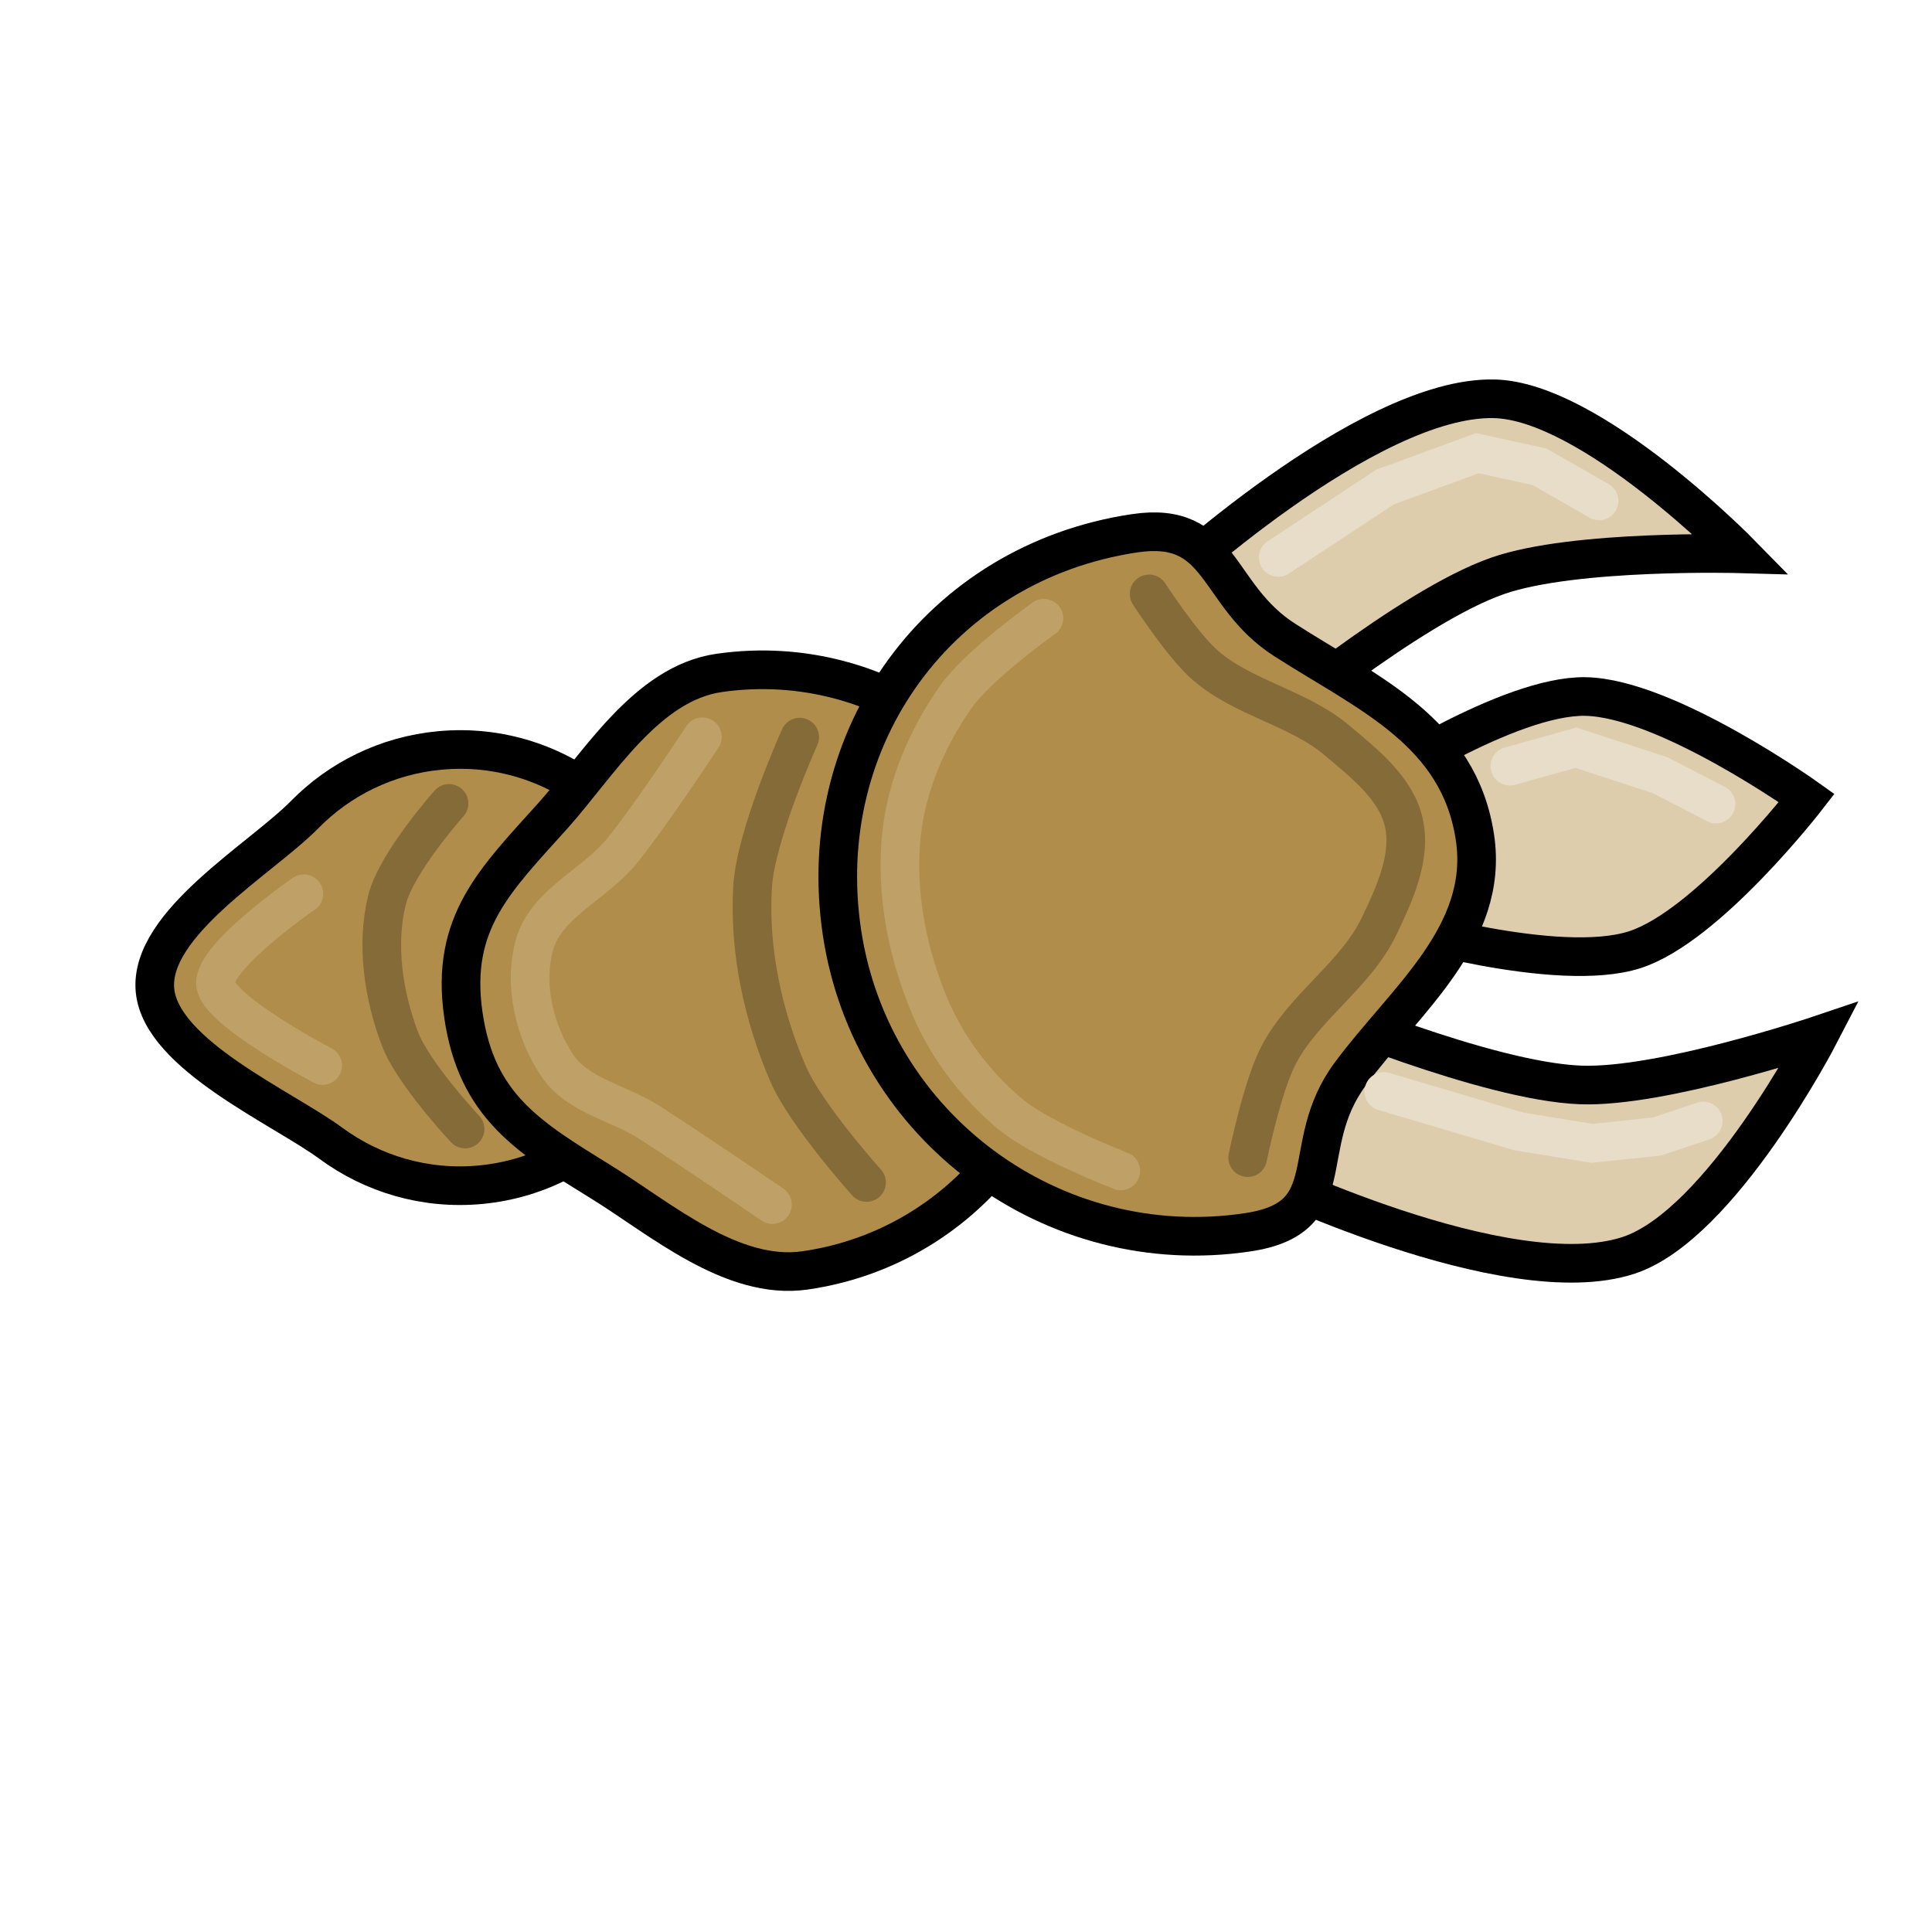
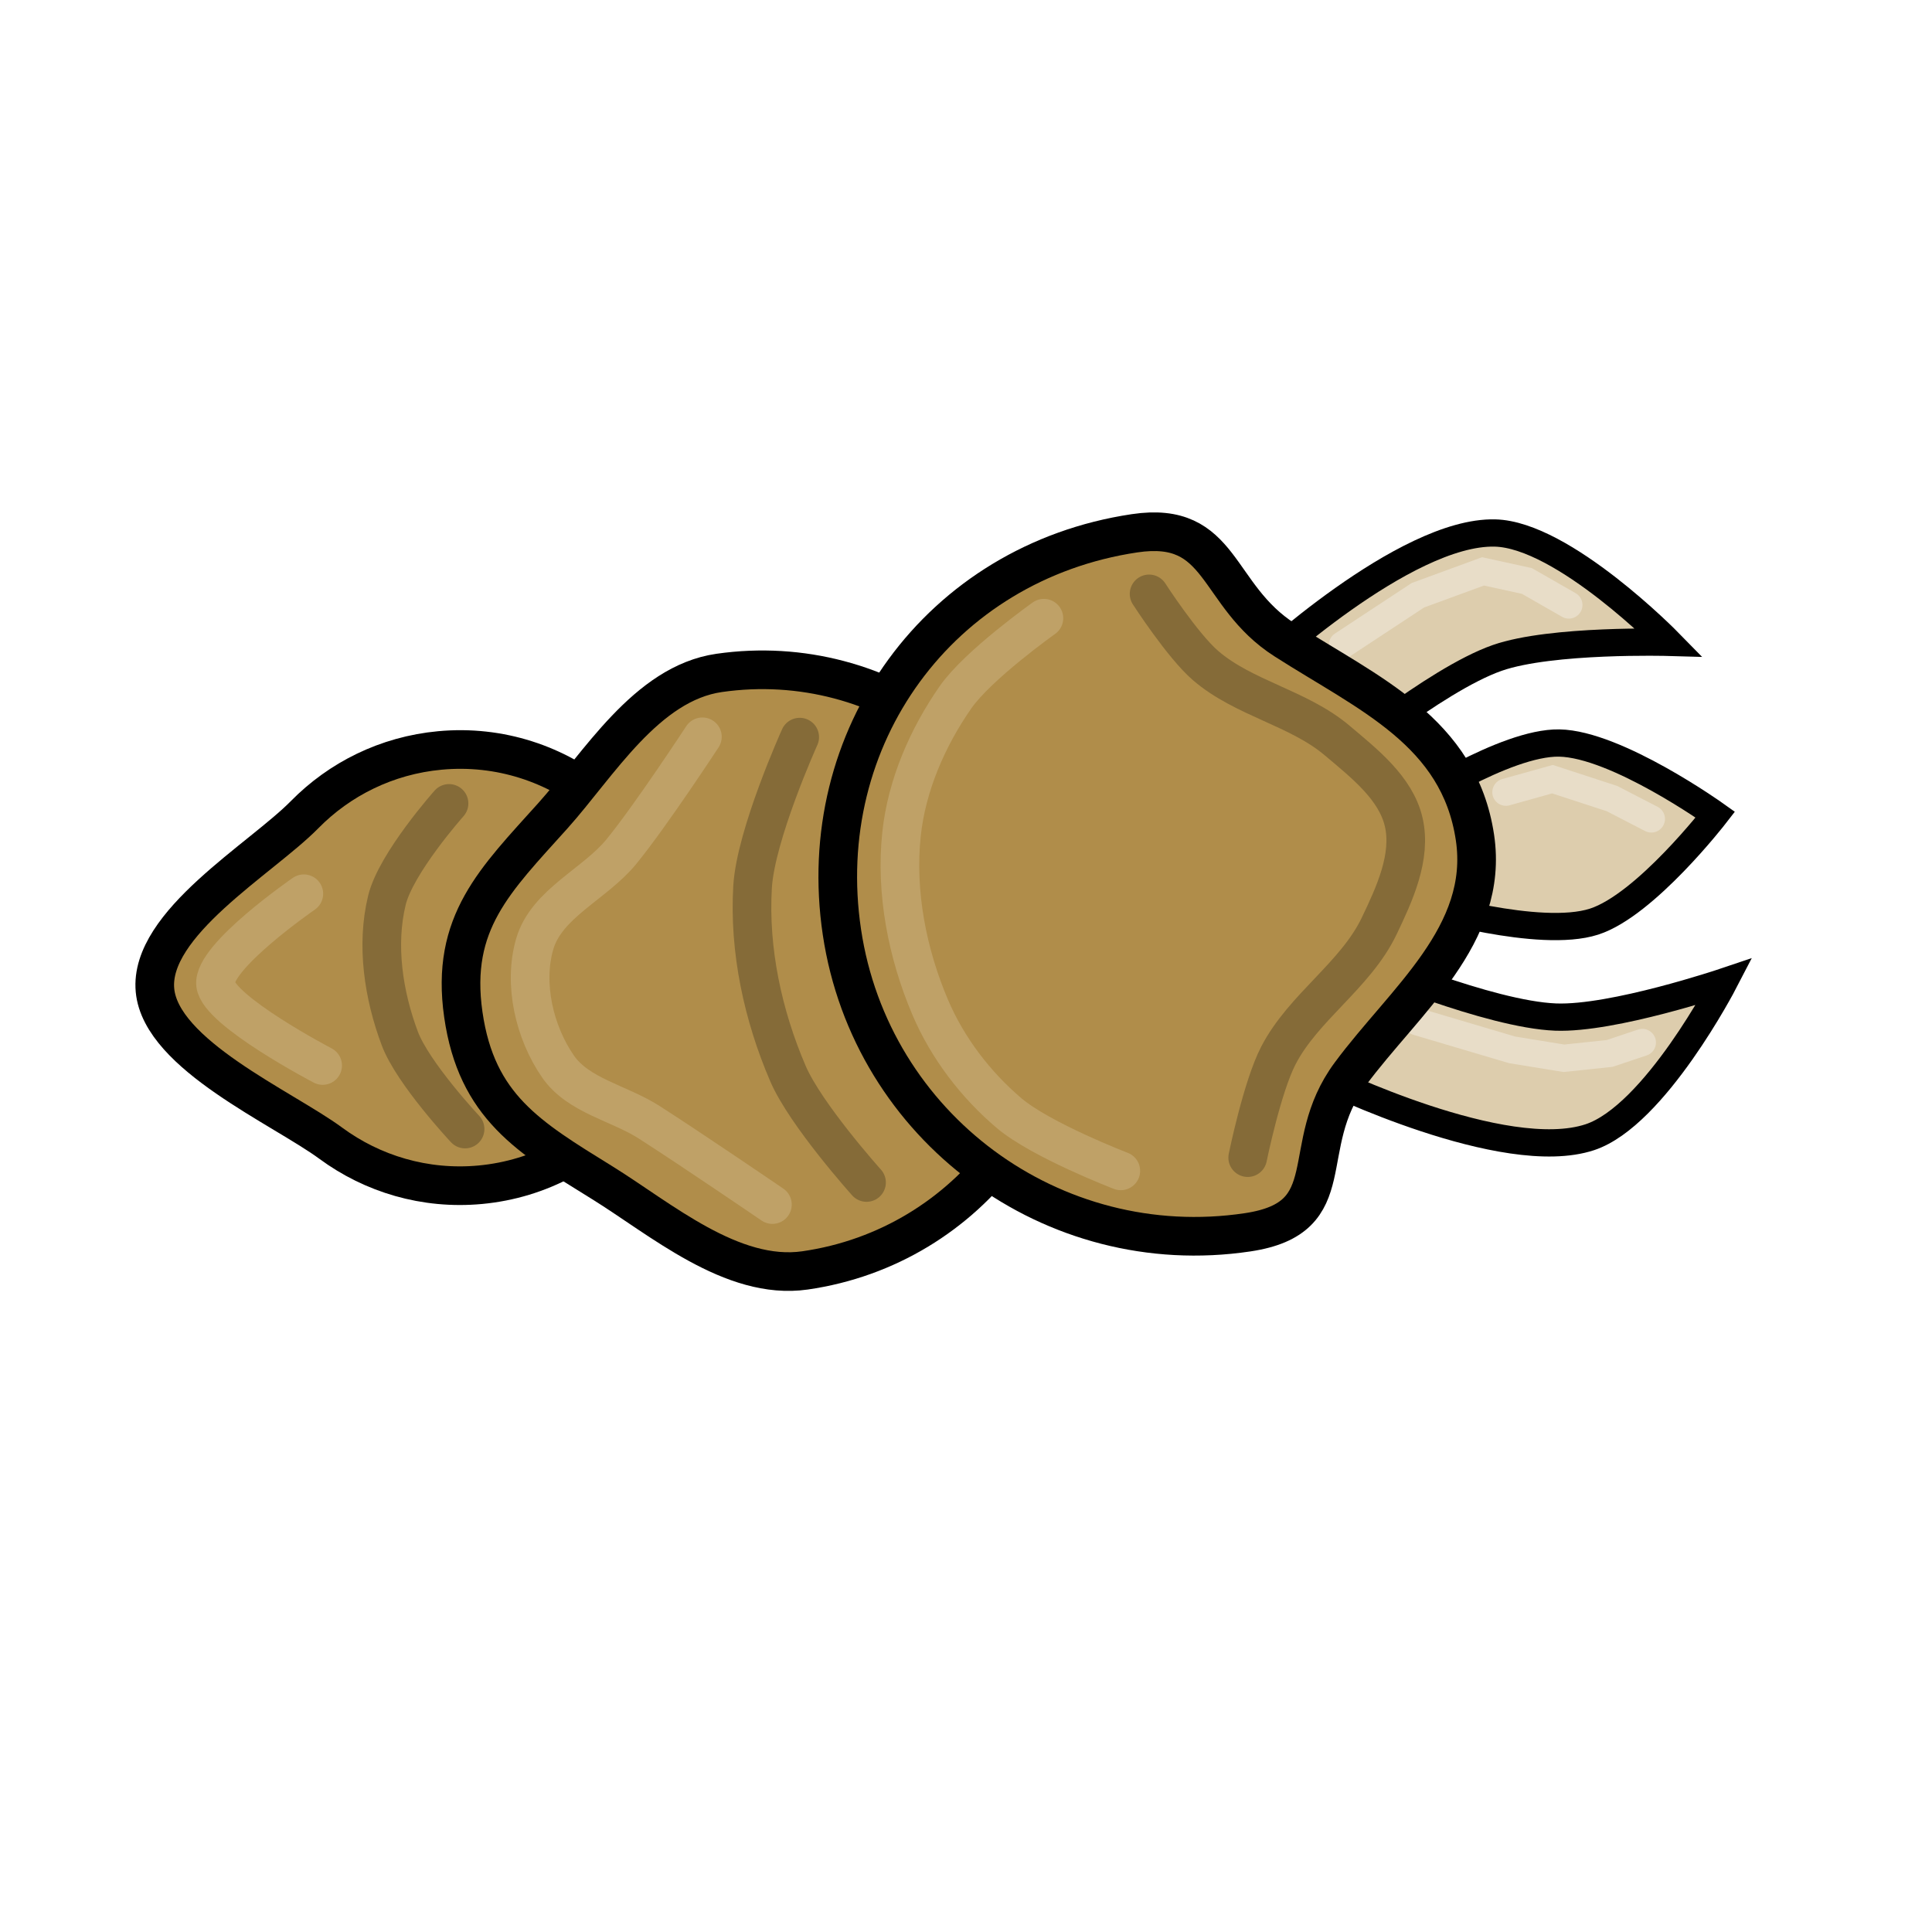
<svg xmlns="http://www.w3.org/2000/svg" width="100mm" height="100mm" viewBox="0 0 100 100" version="1.1" id="svg1">
  <defs id="defs1" />
  <g id="g46" style="display:inline">
    <g id="g53" style="display:inline" transform="rotate(-5.311276,21.55098,50.29319)">
      <path id="path51" style="fill:#b08d4a;fill-opacity:1;stroke:#000000;stroke-width:2;stroke-linecap:round;stroke-opacity:1" d="m 35.111,50.293 c 0,6.234 -5.054,11.288 -11.288,11.288 -2.879,0 -5.507,-1.078 -7.501,-2.853 -2.323,-2.068 -8.331,-5.374 -8.331,-8.728 0,-3.461 6.102,-6.265 8.555,-8.336 1.965,-1.659 4.504,-2.659 7.277,-2.659 6.234,0 11.288,5.054 11.288,11.288 z" />
      <path style="fill:none;fill-opacity:1;stroke:#856b38;stroke-width:2;stroke-linecap:round;stroke-dasharray:none;stroke-opacity:1" d="m 24.041,41.779 c 0,0 -3.019,2.815 -3.665,4.691 -0.78,2.264 -0.629,4.873 0,7.183 0.506,1.86 2.932,4.984 2.932,4.984" id="path52" />
      <path style="fill:none;fill-opacity:1;stroke:#bfa167;stroke-width:2;stroke-linecap:round;stroke-dasharray:none;stroke-opacity:1" d="m 16.272,54.68 c 0,0 -5.099,-3.302 -5.131,-4.691 -0.033,-1.438 4.984,-4.251 4.984,-4.251" id="path53" />
    </g>
    <g id="g36" transform="rotate(-8.171568,39.44521,50.29319)">
      <path id="path34" style="fill:#b08d4a;fill-opacity:1;stroke:#000000;stroke-width:2;stroke-linecap:round" d="m 55.067,50.293 c 0,8.628 -6.994,15.622 -15.622,15.622 -3.813,0 -7.032,-3.716 -9.744,-5.986 -3.424,-2.866 -5.878,-4.822 -5.878,-9.636 0,-4.814 2.628,-6.663 6.052,-9.528 2.712,-2.27 5.757,-6.094 9.57,-6.094 8.628,-10e-7 15.622,6.994 15.622,15.622 z" />
      <path style="fill:none;fill-opacity:1;stroke:#856b38;stroke-width:2;stroke-linecap:round;stroke-dasharray:none;stroke-opacity:1" d="m 43.099,38.554 c 0,0 -2.976,4.674 -3.518,7.33 -0.656,3.211 -0.414,6.658 0.44,9.822 0.604,2.237 3.225,6.157 3.225,6.157" id="path35" />
      <path style="fill:none;fill-opacity:1;stroke:#bfa167;stroke-width:2;stroke-linecap:round;stroke-dasharray:none;stroke-opacity:1" d="m 38.115,37.821 c 0,0 -3.204,3.638 -4.984,5.277 -1.611,1.484 -4.227,2.11 -5.131,4.105 -0.888,1.961 -0.667,4.524 0.293,6.45 0.821,1.646 2.858,2.317 4.251,3.518 1.94,1.672 5.717,5.131 5.717,5.131" id="path36" />
    </g>
    <g id="g45" style="fill:#b08d4a;fill-opacity:1" transform="rotate(-8.503883,29.65885,47.11362)">
-       <path style="fill:#ddcdad;fill-opacity:1;stroke:#000000;stroke-width:2;stroke-linecap:round;stroke-dasharray:none;stroke-opacity:1" d="m 71.547,46.844 -0.053,7.292 c 0,0 8.065,3.803 12.211,3.126 3.906,-0.638 9.968,-6.45 9.968,-6.45 0,0 -6.411,-6.198 -10.555,-6.89 -3.924,-0.655 -11.572,2.923 -11.572,2.923 z" id="path37" />
-       <path style="fill:#ddcdad;fill-opacity:1;stroke:#000000;stroke-width:2;stroke-linecap:round;stroke-dasharray:none;stroke-opacity:1" d="m 62.504,65.703 c 0,0 12.028,8.282 18.563,7.154 4.951,-0.855 11.434,-9.822 11.434,-9.822 0,0 -8.471,1.515 -12.607,0.733 -4.801,-0.907 -13.315,-6.132 -13.315,-6.132 z" id="path38" />
-       <path style="fill:#ddcdad;fill-opacity:1;stroke:#000000;stroke-width:2;stroke-linecap:round;stroke-dasharray:none;stroke-opacity:1" d="m 62.167,35.137 c 0,0 12.028,-8.282 18.563,-7.154 4.951,0.855 11.434,9.822 11.434,9.822 0,0 -8.471,-1.515 -12.607,-0.733 -4.801,0.907 -13.315,6.132 -13.315,6.132 z" id="path39" />
+       <path style="display:inline;fill:#ddcdad;fill-opacity:1;stroke:#000000;stroke-width:1.411;stroke-linecap:round;stroke-dasharray:none;stroke-opacity:1" d="m 73.258,48.164 -0.037,5.144 c 0,0 5.689,2.683 8.615,2.205 2.756,-0.45 7.032,-4.55 7.032,-4.55 0,0 -4.523,-4.372 -7.446,-4.861 -2.768,-0.462 -8.164,2.062 -8.164,2.062 z" id="path37" />
+       <path style="display:inline;fill:#ddcdad;fill-opacity:1;stroke:#000000;stroke-width:1.411;stroke-linecap:round;stroke-dasharray:none;stroke-opacity:1" d="m 66.878,61.469 c 0,0 8.485,5.843 13.095,5.047 3.493,-0.603 8.067,-6.929 8.067,-6.929 0,0 -5.976,1.068 -8.894,0.517 -3.387,-0.64 -9.393,-4.326 -9.393,-4.326 z" id="path38" />
+       <path style="display:inline;fill:#ddcdad;fill-opacity:1;stroke:#000000;stroke-width:1.411;stroke-linecap:round;stroke-dasharray:none;stroke-opacity:1" d="m 66.641,39.905 c 0,0 8.485,-5.843 13.095,-5.047 3.493,0.603 8.067,6.929 8.067,6.929 0,0 -5.976,-1.068 -8.894,-0.517 -3.387,0.64 -9.393,4.326 -9.393,4.326 z" id="path39" />
+       <path style="display:inline;fill:none;fill-opacity:1;stroke:#e8ddc8;stroke-width:1.411;stroke-linecap:round;stroke-dasharray:none;stroke-opacity:1" d="m 71.08,39.421 4.24,-1.965 3.516,-0.724 2.172,0.827 1.965,1.551" id="path43" />
+       <path style="display:inline;fill:none;fill-opacity:1;stroke:#e8ddc8;stroke-width:1.411;stroke-linecap:round;stroke-dasharray:none;stroke-opacity:1" d="m 78.319,48.211 2.482,-0.31 2.896,1.448 1.862,1.344" id="path44" />
+       <path style="display:inline;fill:none;fill-opacity:1;stroke:#e8ddc8;stroke-width:1.411;stroke-linecap:round;stroke-dasharray:none;stroke-opacity:1" d="m 72.01,59.277 4.654,2.172 2.585,0.827 2.379,0.103 1.758,-0.31" id="path45" />
      <path id="path40" style="fill:#b08d4a;fill-opacity:1;stroke:#000000;stroke-width:2;stroke-linecap:round" d="m 76.387,50.293 c 0,5.101 -4.853,7.813 -8.195,11.155 -3.343,3.343 -1.364,7.316 -6.464,7.316 -10.201,0 -18.471,-8.27 -18.471,-18.471 0,-10.201 7.83,-18.178 18.031,-18.178 4.653,0 3.626,3.773 6.874,6.612 3.873,3.386 8.225,6.017 8.225,11.566 z" />
      <path style="fill:none;fill-opacity:1;stroke:#856b38;stroke-width:2;stroke-linecap:round;stroke-dasharray:none;stroke-opacity:1" d="m 61.57,35.329 c 0,0 1.316,2.912 2.346,4.105 1.705,1.976 4.435,2.876 6.157,4.838 1.2,1.367 2.644,2.878 2.785,4.691 0.143,1.836 -1.02,3.605 -2.052,5.131 -1.589,2.347 -4.499,3.565 -6.157,5.864 -1.074,1.489 -2.346,4.984 -2.346,4.984" id="path41" />
      <path style="fill:none;fill-opacity:1;stroke:#bfa167;stroke-width:2;stroke-linecap:round;stroke-dasharray:none;stroke-opacity:1" d="m 55.999,35.769 c 0,0 -3.726,1.884 -5.131,3.372 -1.743,1.847 -3.174,4.139 -3.811,6.597 -0.761,2.933 -0.616,6.156 0.147,9.089 0.572,2.201 1.728,4.299 3.225,6.01 1.429,1.633 5.277,3.811 5.277,3.811" id="path42" />
-       <path style="fill:none;fill-opacity:1;stroke:#e8ddc8;stroke-width:2;stroke-linecap:round;stroke-dasharray:none;stroke-opacity:1" d="m 68.46,34.45 6.01,-2.785 4.984,-1.026 3.078,1.173 2.785,2.199" id="path43" />
-       <path style="fill:none;fill-opacity:1;stroke:#e8ddc8;stroke-width:2;stroke-linecap:round;stroke-dasharray:none;stroke-opacity:1" d="m 78.721,46.91 3.518,-0.44 4.105,2.052 2.639,1.906" id="path44" />
-       <path style="fill:none;fill-opacity:1;stroke:#e8ddc8;stroke-width:2;stroke-linecap:round;stroke-dasharray:none;stroke-opacity:1" d="m 69.779,62.596 6.597,3.078 3.665,1.173 3.372,0.147 2.492,-0.44" id="path45" />
    </g>
  </g>
</svg>
